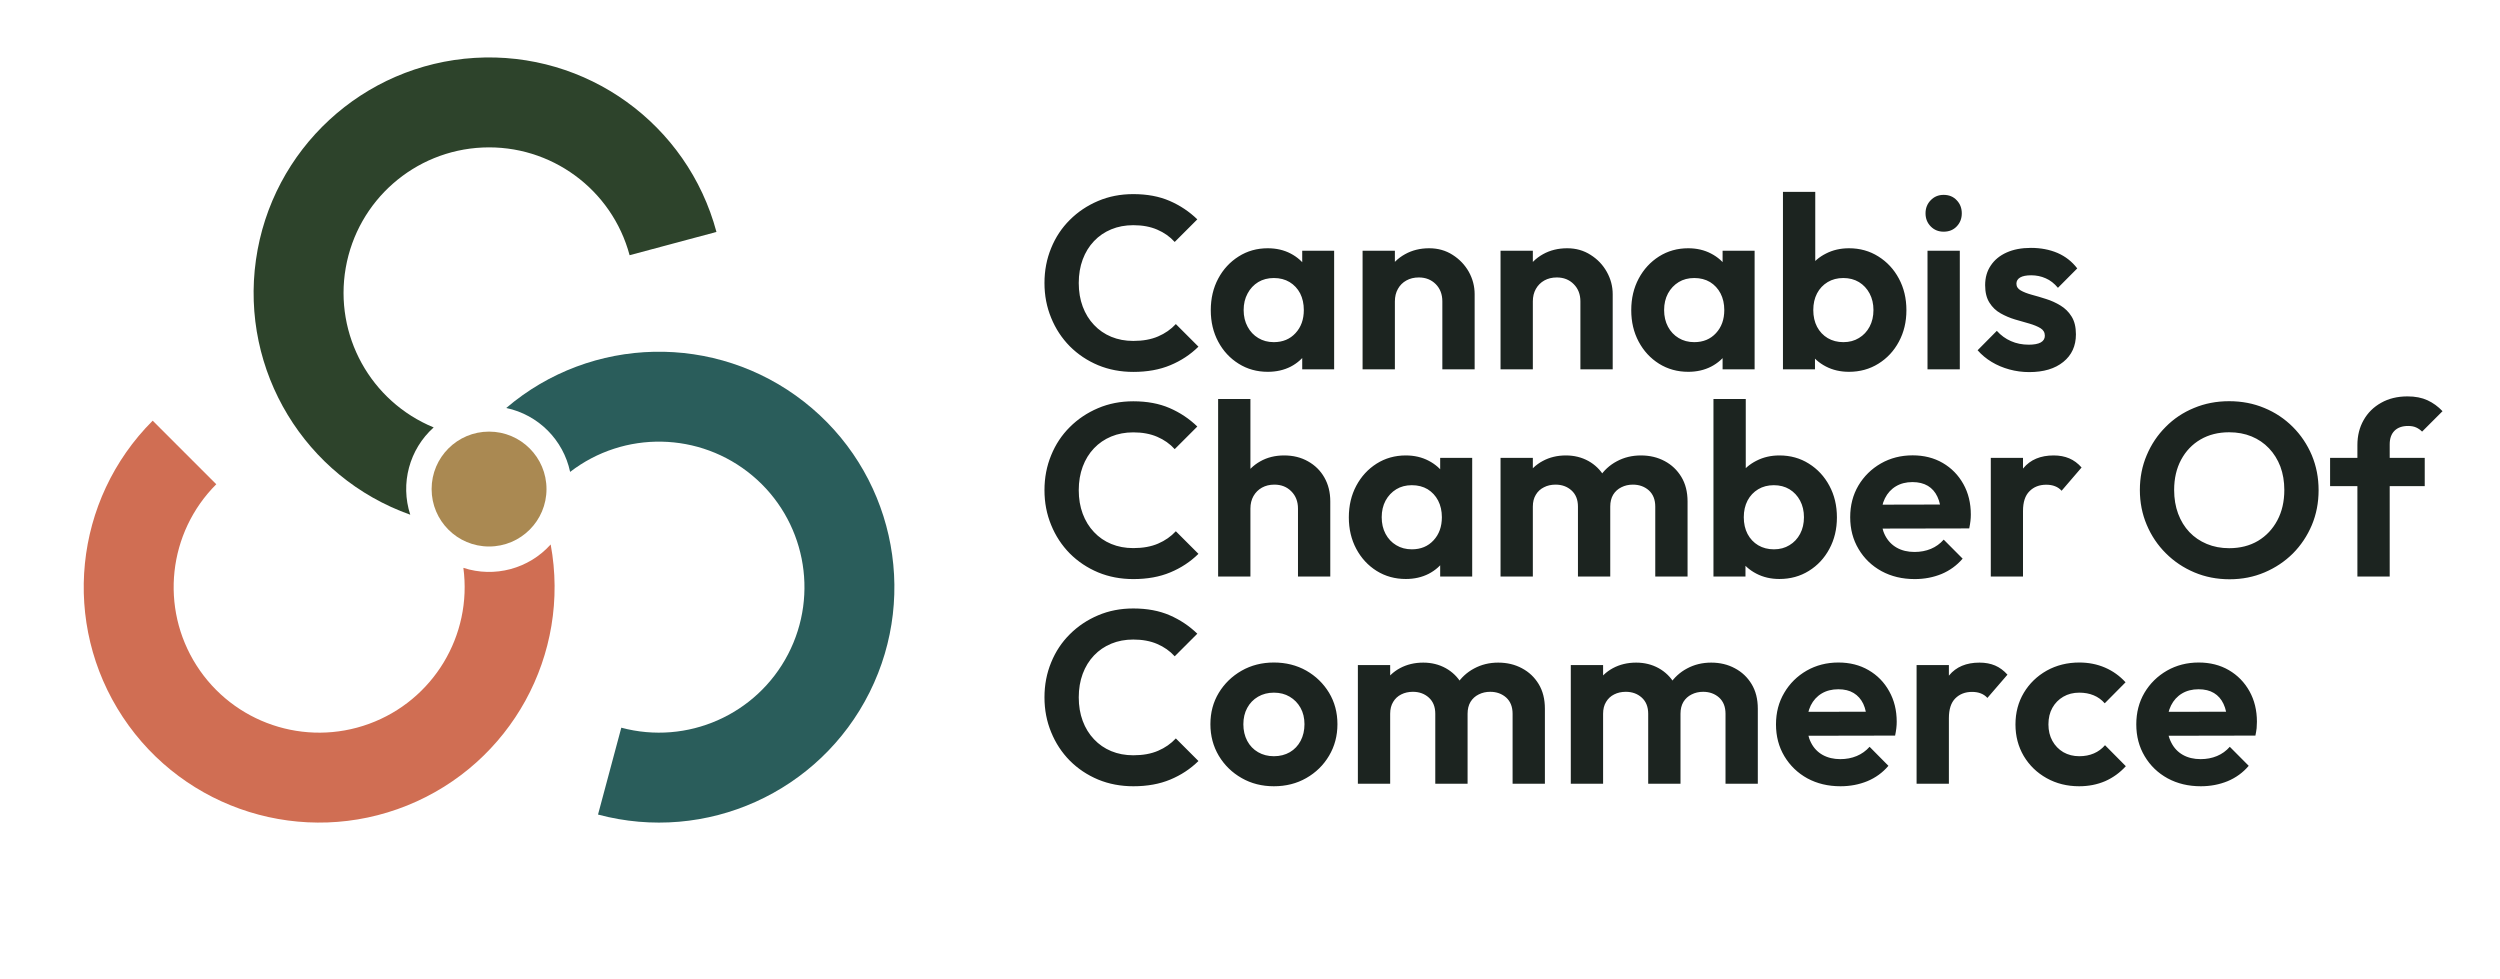
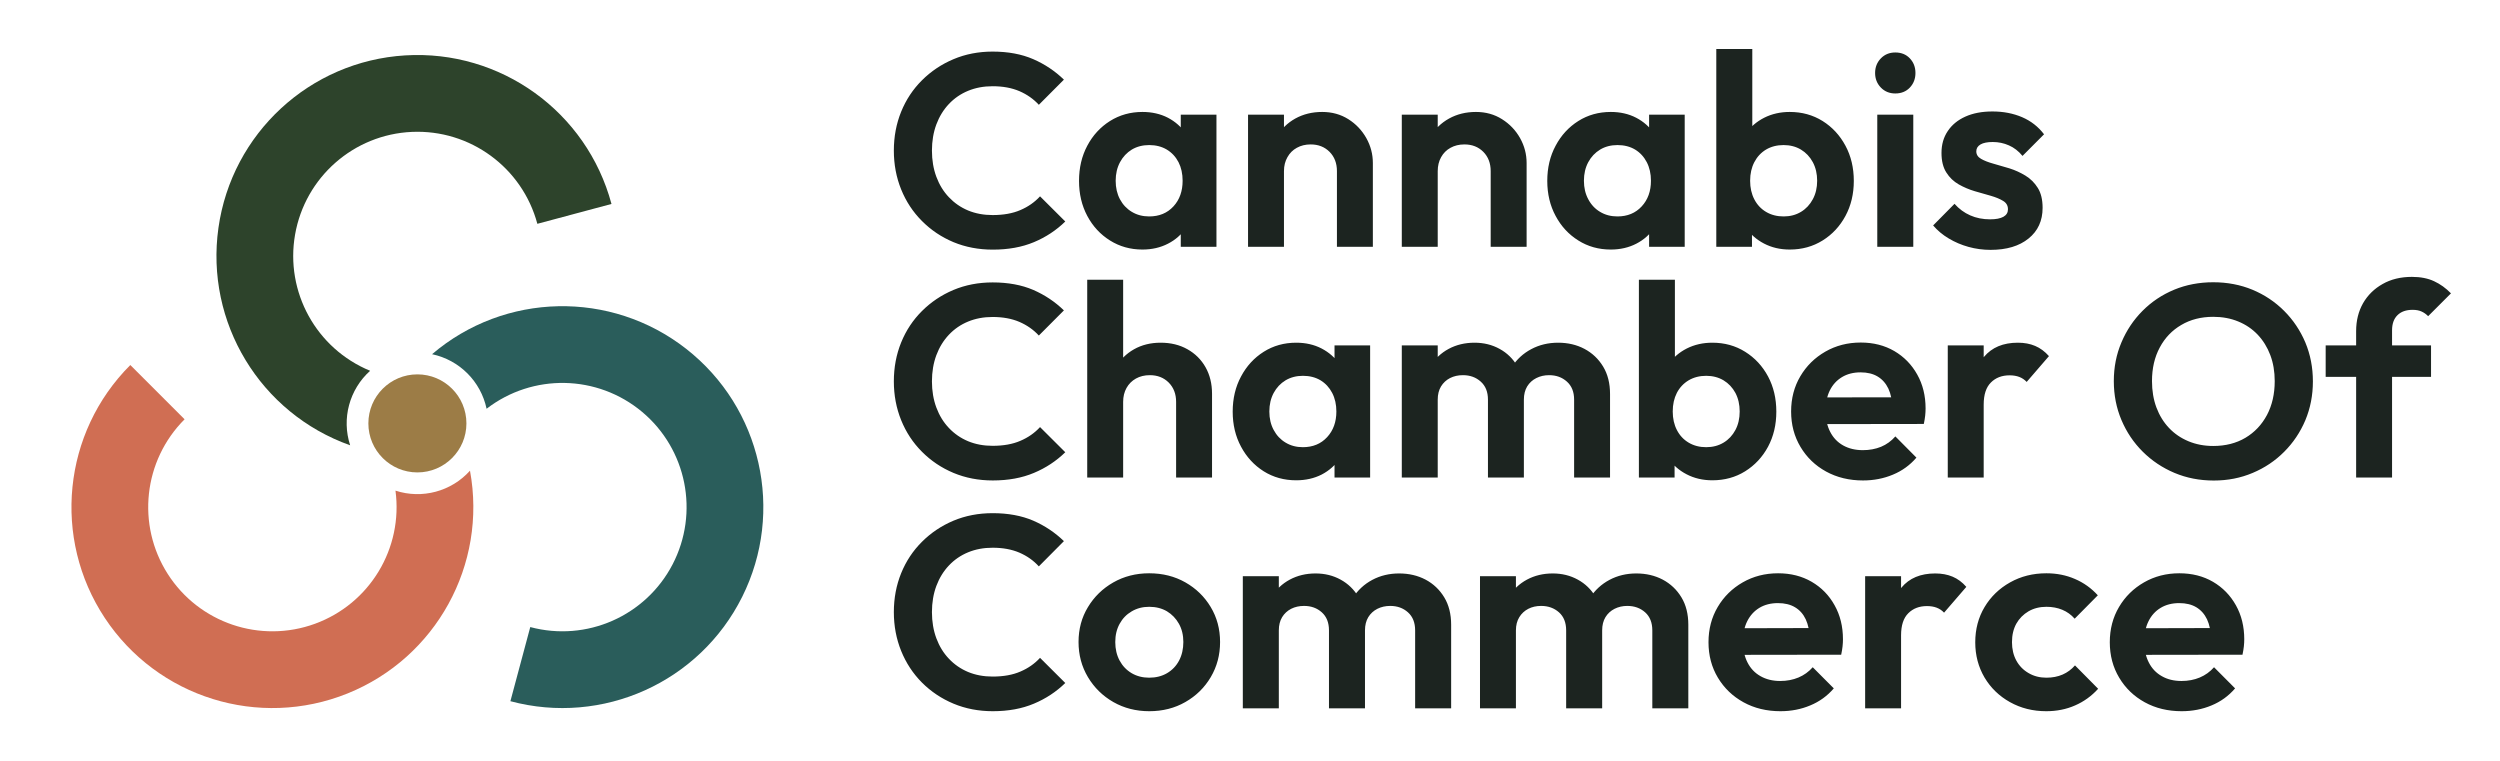
- <svg xmlns="http://www.w3.org/2000/svg" viewBox="-19.33 -19.33 2654.76 1038.66">
+ <svg xmlns="http://www.w3.org/2000/svg" viewBox="-19.33 -26.79 3110.53 945.85">
  <path d="M 416.33 527.25 A 250 250 0 1 1 741.48 226.97 L 649.25 251.68 A 154.51 154.51 0 1 0 441.18 434.55 A 88 88 0 0 0 416.33 527.25 Z" fill="#2D432B" />
  <path d="M 518.24 413.91 A 250 250 0 1 1 615.71 845.65 L 640.43 753.41 A 154.51 154.51 0 1 0 586.09 481.79 A 88 88 0 0 0 518.24 413.91 Z" fill="#2A5D5B" />
  <path d="M 565.44 558.84 A 250 250 0 1 1 142.8 427.39 L 210.33 494.91 A 154.51 154.51 0 1 0 472.73 583.67 A 88 88 0 0 0 565.44 558.84 Z" fill="#D06E53" />
-   <path d="M 439 500 A 61 61 0 1 1 561 500 A 61 61 0 1 1 439 500 Z" fill="#AA8952" />
-   <path d="M1184.2 375.6Q1164.0 375.6 1146.8 368.5Q1129.6 361.3 1116.7 348.4Q1103.9 335.4 1096.9 318.2Q1089.8 301.0 1089.8 281.2Q1089.8 261.3 1096.9 244.1Q1103.9 226.9 1116.7 214.2Q1129.5 201.4 1146.7 194.1Q1163.8 186.8 1184.1 186.8Q1206.1 186.8 1222.7 194.0Q1239.3 201.2 1252.1 213.6L1228.1 237.6Q1220.5 229.2 1209.5 224.5Q1198.6 219.8 1184.1 219.8Q1171.3 219.8 1160.7 224.2Q1150.1 228.6 1142.4 236.7Q1134.6 244.9 1130.4 256.2Q1126.2 267.5 1126.2 281.2Q1126.2 294.9 1130.4 306.2Q1134.6 317.5 1142.4 325.7Q1150.1 333.9 1160.7 338.3Q1171.3 342.7 1184.1 342.7Q1199.5 342.7 1210.5 337.9Q1221.5 333.2 1229.3 324.8L1253.3 348.8Q1240.5 361.4 1223.4 368.5Q1206.4 375.6 1184.2 375.6Z M1326.9 375.5Q1309.7 375.5 1296.0 366.9Q1282.2 358.3 1274.3 343.5Q1266.4 328.7 1266.4 310.1Q1266.4 291.3 1274.3 276.5Q1282.2 261.7 1296.0 253.0Q1309.7 244.3 1326.9 244.3Q1340.5 244.3 1351.2 249.9Q1361.8 255.4 1368.3 265.1Q1374.8 274.9 1375.3 287.2V332.6Q1374.8 345.0 1368.4 354.7Q1362.0 364.4 1351.3 370.0Q1340.5 375.5 1326.9 375.5ZM1333.3 344.0Q1347.6 344.0 1356.4 334.4Q1365.2 324.9 1365.2 309.9Q1365.2 299.9 1361.3 292.2Q1357.3 284.6 1350.1 280.2Q1342.9 275.9 1333.4 275.9Q1324.0 275.9 1316.8 280.2Q1309.6 284.6 1305.5 292.3Q1301.3 300.0 1301.3 309.9Q1301.3 319.9 1305.5 327.6Q1309.6 335.3 1316.8 339.6Q1324.0 344.0 1333.3 344.0ZM1363.5 372.9V339.1L1369.0 308.4L1363.5 277.9V246.9H1397.4V372.9Z M1512.3 372.9V300.7Q1512.3 289.5 1505.3 282.4Q1498.2 275.3 1487.3 275.3Q1479.8 275.3 1474.1 278.5Q1468.3 281.7 1465.1 287.5Q1461.9 293.2 1461.9 300.7L1448.5 293.8Q1448.5 279.2 1454.9 268.0Q1461.3 256.9 1472.7 250.6Q1484.0 244.3 1498.3 244.3Q1512.3 244.3 1523.2 251.3Q1534.1 258.2 1540.4 269.3Q1546.6 280.5 1546.6 293.1V372.9ZM1427.6 372.9V246.9H1461.9V372.9Z M1658.9 372.9V300.7Q1658.9 289.5 1651.8 282.4Q1644.8 275.3 1633.8 275.3Q1626.4 275.3 1620.6 278.5Q1614.9 281.7 1611.6 287.5Q1608.4 293.2 1608.4 300.7L1595.1 293.8Q1595.1 279.2 1601.5 268.0Q1607.9 256.9 1619.2 250.6Q1630.5 244.3 1644.9 244.3Q1658.8 244.3 1669.7 251.3Q1680.7 258.2 1686.9 269.3Q1693.2 280.5 1693.2 293.1V372.9ZM1574.1 372.9V246.9H1608.4V372.9Z M1773.4 375.5Q1756.2 375.5 1742.4 366.9Q1728.7 358.3 1720.8 343.5Q1712.9 328.7 1712.9 310.1Q1712.9 291.3 1720.8 276.5Q1728.7 261.7 1742.4 253.0Q1756.2 244.3 1773.4 244.3Q1786.9 244.3 1797.6 249.9Q1808.3 255.4 1814.8 265.1Q1821.3 274.9 1821.7 287.2V332.6Q1821.3 345.0 1814.9 354.7Q1808.5 364.4 1797.7 370.0Q1786.9 375.5 1773.4 375.5ZM1779.8 344.0Q1794.1 344.0 1802.9 334.4Q1811.7 324.9 1811.7 309.9Q1811.7 299.9 1807.7 292.2Q1803.7 284.6 1796.6 280.2Q1789.4 275.9 1779.8 275.9Q1770.4 275.9 1763.3 280.2Q1756.1 284.6 1751.9 292.3Q1747.8 300.0 1747.8 309.9Q1747.8 319.9 1751.9 327.6Q1756.0 335.3 1763.2 339.6Q1770.4 344.0 1779.8 344.0ZM1809.9 372.9V339.1L1815.4 308.4L1809.9 277.9V246.9H1843.9V372.9Z M1944.1 375.5Q1930.4 375.5 1919.5 369.8Q1908.5 364.1 1902.0 354.2Q1895.4 344.4 1894.9 332.0V287.2Q1895.4 274.9 1902.1 265.1Q1908.7 255.4 1919.7 249.9Q1930.6 244.3 1944.1 244.3Q1961.5 244.3 1975.3 253.0Q1989.2 261.7 1997.1 276.5Q2005.1 291.3 2005.1 310.1Q2005.1 328.7 1997.1 343.5Q1989.2 358.3 1975.3 366.9Q1961.5 375.5 1944.1 375.5ZM1874.0 372.9V184.4H1908.3V277.9L1902.5 308.4L1908.0 339.1V372.9ZM1938.2 344.0Q1947.6 344.0 1954.7 339.6Q1961.9 335.3 1966.0 327.6Q1970.1 319.9 1970.1 309.9Q1970.1 300.0 1966.0 292.3Q1961.9 284.6 1954.7 280.2Q1947.5 275.9 1938.1 275.9Q1928.7 275.9 1921.5 280.2Q1914.2 284.6 1910.2 292.2Q1906.2 299.9 1906.2 309.9Q1906.2 320.0 1910.2 327.7Q1914.3 335.4 1921.5 339.7Q1928.8 344.0 1938.2 344.0Z M2027.5 372.9V246.9H2061.8V372.9ZM2044.6 226.7Q2036.4 226.7 2030.9 221.1Q2025.4 215.5 2025.4 207.2Q2025.4 198.9 2030.9 193.3Q2036.4 187.6 2044.6 187.6Q2053.2 187.6 2058.5 193.3Q2063.9 198.9 2063.9 207.2Q2063.9 215.5 2058.5 221.1Q2053.2 226.7 2044.6 226.7Z M2135.5 375.8Q2124.7 375.8 2114.5 373.0Q2104.2 370.2 2095.6 365.0Q2087.0 359.8 2080.7 352.6L2101.1 332.0Q2107.6 339.2 2116.1 342.9Q2124.6 346.7 2135.1 346.7Q2143.4 346.7 2147.8 344.3Q2152.1 341.8 2152.1 337.2Q2152.1 332.0 2147.5 329.2Q2142.9 326.4 2135.7 324.3Q2128.4 322.2 2120.4 319.9Q2112.4 317.5 2105.1 313.4Q2097.8 309.3 2093.3 302.1Q2088.7 294.9 2088.7 283.5Q2088.7 271.4 2094.7 262.6Q2100.6 253.7 2111.5 248.8Q2122.4 243.9 2137.3 243.9Q2152.9 243.9 2165.6 249.3Q2178.2 254.8 2186.5 265.7L2166.0 286.3Q2160.2 279.3 2153.0 276.2Q2145.8 273.0 2137.6 273.0Q2129.9 273.0 2125.9 275.3Q2121.9 277.7 2121.9 281.9Q2121.9 286.5 2126.5 289.1Q2131.0 291.7 2138.3 293.7Q2145.5 295.6 2153.5 298.2Q2161.5 300.7 2168.7 305.1Q2176.0 309.5 2180.5 316.8Q2185.1 324.1 2185.1 335.7Q2185.1 354.2 2171.7 365.0Q2158.4 375.8 2135.5 375.8Z" fill="#1C2420" />
-   <path d="M1184.2 595.6Q1164.0 595.6 1146.8 588.5Q1129.6 581.3 1116.7 568.4Q1103.9 555.4 1096.9 538.2Q1089.8 521.0 1089.8 501.2Q1089.8 481.3 1096.9 464.1Q1103.9 446.9 1116.7 434.2Q1129.5 421.4 1146.7 414.1Q1163.8 406.8 1184.1 406.8Q1206.1 406.8 1222.7 414.0Q1239.3 421.2 1252.1 433.6L1228.1 457.6Q1220.5 449.2 1209.5 444.5Q1198.6 439.8 1184.1 439.8Q1171.3 439.8 1160.7 444.2Q1150.1 448.6 1142.4 456.7Q1134.6 464.9 1130.4 476.2Q1126.2 487.5 1126.2 501.2Q1126.2 514.9 1130.4 526.2Q1134.6 537.5 1142.4 545.7Q1150.1 553.9 1160.7 558.3Q1171.3 562.7 1184.1 562.7Q1199.5 562.7 1210.5 557.9Q1221.5 553.2 1229.3 544.8L1253.3 568.8Q1240.5 581.4 1223.4 588.5Q1206.4 595.6 1184.2 595.6Z M1359.0 592.9V520.7Q1359.0 509.5 1351.9 502.4Q1344.9 495.3 1333.9 495.3Q1326.5 495.3 1320.7 498.5Q1315.0 501.7 1311.7 507.5Q1308.5 513.2 1308.5 520.7L1295.2 513.8Q1295.2 499.2 1301.4 488.0Q1307.7 476.9 1318.9 470.6Q1330.0 464.3 1344.3 464.3Q1358.7 464.3 1369.7 470.6Q1380.8 476.8 1387.0 487.7Q1393.3 498.7 1393.3 513.1V592.9ZM1274.2 592.9V404.4H1308.5V592.9Z M1473.5 595.5Q1456.3 595.5 1442.5 586.9Q1428.8 578.3 1420.9 563.5Q1413.0 548.7 1413.0 530.1Q1413.0 511.3 1420.9 496.5Q1428.8 481.7 1442.5 473.0Q1456.3 464.3 1473.5 464.3Q1487.0 464.3 1497.7 469.9Q1508.4 475.4 1514.9 485.1Q1521.4 494.8 1521.8 507.2V552.6Q1521.4 565.0 1515.0 574.7Q1508.6 584.4 1497.8 590.0Q1487.0 595.5 1473.5 595.5ZM1479.9 564.0Q1494.2 564.0 1503.0 554.4Q1511.8 544.9 1511.8 529.9Q1511.8 519.9 1507.8 512.2Q1503.8 504.6 1496.7 500.2Q1489.5 495.9 1479.9 495.9Q1470.5 495.9 1463.4 500.2Q1456.2 504.6 1452.0 512.3Q1447.9 520.0 1447.9 529.9Q1447.9 539.9 1452.0 547.6Q1456.1 555.3 1463.3 559.6Q1470.5 564.0 1479.9 564.0ZM1510.0 592.9V559.1L1515.5 528.4L1510.0 497.9V466.9H1544.0V592.9Z M1574.1 592.9V466.9H1608.4V592.9ZM1656.3 592.9V518.6Q1656.3 507.6 1649.4 501.4Q1642.6 495.3 1632.5 495.3Q1625.6 495.3 1620.2 498.1Q1614.7 500.8 1611.6 506.0Q1608.4 511.2 1608.4 518.6L1595.1 512.1Q1595.1 497.4 1601.5 486.8Q1607.9 476.1 1618.9 470.2Q1629.8 464.3 1643.5 464.3Q1656.7 464.3 1667.4 470.2Q1678.0 476.1 1684.3 486.7Q1690.6 497.3 1690.6 512.0V592.9ZM1738.4 592.9V518.6Q1738.4 507.6 1731.6 501.4Q1724.7 495.3 1714.6 495.3Q1707.9 495.3 1702.4 498.1Q1696.9 500.8 1693.7 506.0Q1690.6 511.2 1690.6 518.6L1670.9 514.0Q1671.9 498.7 1679.0 487.6Q1686.1 476.6 1697.6 470.5Q1709.1 464.3 1723.2 464.3Q1737.2 464.3 1748.4 470.3Q1759.5 476.2 1766.1 487.1Q1772.7 498.0 1772.7 513.2V592.9Z M1870.2 595.5Q1856.6 595.5 1845.7 589.8Q1834.7 584.1 1828.2 574.2Q1821.6 564.3 1821.1 552.0V507.2Q1821.6 494.8 1828.3 485.1Q1834.9 475.4 1845.9 469.9Q1856.8 464.3 1870.2 464.3Q1887.7 464.3 1901.5 473.0Q1915.4 481.7 1923.3 496.5Q1931.3 511.3 1931.3 530.1Q1931.3 548.7 1923.3 563.5Q1915.4 578.3 1901.5 586.9Q1887.7 595.5 1870.2 595.5ZM1800.2 592.9V404.4H1834.5V497.9L1828.7 528.4L1834.2 559.1V592.9ZM1864.4 564.0Q1873.8 564.0 1880.9 559.6Q1888.1 555.3 1892.2 547.6Q1896.3 539.9 1896.3 529.9Q1896.3 520.0 1892.2 512.3Q1888.1 504.6 1880.9 500.2Q1873.7 495.9 1864.3 495.9Q1854.9 495.9 1847.7 500.2Q1840.4 504.6 1836.4 512.2Q1832.4 519.9 1832.4 529.9Q1832.4 540.0 1836.4 547.7Q1840.5 555.4 1847.7 559.7Q1855.0 564.0 1864.4 564.0Z M2013.9 595.6Q1994.2 595.6 1978.7 587.2Q1963.2 578.7 1954.3 563.7Q1945.4 548.8 1945.4 529.9Q1945.4 511.1 1954.1 496.3Q1962.9 481.5 1978.0 472.8Q1993.1 464.2 2011.7 464.2Q2029.8 464.2 2043.7 472.3Q2057.6 480.4 2065.6 494.7Q2073.5 508.9 2073.5 527.1Q2073.5 530.4 2073.1 533.9Q2072.7 537.4 2071.8 541.8L1965.8 542.0V516.6L2055.9 516.4L2042.0 526.9Q2041.6 515.6 2038.0 508.1Q2034.5 500.6 2027.9 496.6Q2021.2 492.6 2011.5 492.6Q2001.4 492.6 1993.9 497.1Q1986.4 501.6 1982.3 509.8Q1978.2 518.0 1978.2 529.4Q1978.2 540.9 1982.5 549.3Q1986.9 557.8 1994.9 562.3Q2002.9 566.8 2013.7 566.8Q2023.2 566.8 2031.1 563.5Q2039.0 560.2 2044.7 553.7L2064.8 573.9Q2055.5 584.7 2042.4 590.2Q2029.2 595.6 2013.9 595.6Z M2094.7 592.9V466.9H2128.9V592.9ZM2128.9 523.3 2115.6 514.3Q2118.1 491.3 2129.3 477.8Q2140.5 464.3 2161.5 464.3Q2170.7 464.3 2178.0 467.4Q2185.3 470.5 2191.1 477.1L2169.9 501.8Q2166.9 498.5 2162.9 497.0Q2158.9 495.4 2153.6 495.4Q2142.6 495.4 2135.8 502.3Q2128.9 509.1 2128.9 523.3Z M2348.3 595.8Q2328.2 595.8 2310.9 588.5Q2293.6 581.2 2280.6 568.2Q2267.6 555.3 2260.3 538.0Q2253.0 520.8 2253.0 501.0Q2253.0 481.1 2260.3 464.0Q2267.5 446.9 2280.4 434.0Q2293.2 421.0 2310.5 413.9Q2327.7 406.7 2347.8 406.7Q2368.0 406.7 2385.2 413.9Q2402.4 421.0 2415.4 434.0Q2428.3 446.9 2435.6 464.1Q2442.8 481.4 2442.8 501.2Q2442.8 521.1 2435.6 538.3Q2428.3 555.5 2415.5 568.4Q2402.6 581.2 2385.4 588.5Q2368.2 595.8 2348.3 595.8ZM2347.8 562.8Q2365.3 562.8 2378.5 555.0Q2391.6 547.1 2399.0 533.2Q2406.4 519.3 2406.4 501.0Q2406.4 487.4 2402.2 476.1Q2397.9 464.9 2390.1 456.7Q2382.3 448.5 2371.6 444.1Q2360.9 439.7 2347.8 439.7Q2330.5 439.7 2317.3 447.4Q2304.2 455.1 2296.8 468.9Q2289.4 482.7 2289.4 501.0Q2289.4 514.7 2293.6 526.1Q2297.9 537.6 2305.6 545.7Q2313.3 553.8 2324.1 558.3Q2334.9 562.8 2347.8 562.8Z M2484.0 592.9V453.3Q2484.0 438.4 2490.6 426.8Q2497.2 415.1 2509.2 408.4Q2521.2 401.6 2537.2 401.6Q2549.5 401.6 2558.4 405.7Q2567.3 409.8 2574.4 417.3L2552.7 439.0Q2549.9 436.2 2546.4 434.6Q2542.9 433.0 2537.9 433.0Q2528.5 433.0 2523.4 438.1Q2518.3 443.2 2518.3 452.5V592.9ZM2455.0 496.9V466.9H2555.5V496.9Z" fill="#1C2420" />
-   <path d="M1184.2 815.6Q1164.0 815.6 1146.8 808.5Q1129.6 801.3 1116.7 788.4Q1103.9 775.4 1096.9 758.2Q1089.8 741.0 1089.8 721.2Q1089.8 701.3 1096.9 684.1Q1103.9 666.9 1116.7 654.2Q1129.5 641.4 1146.7 634.1Q1163.8 626.8 1184.1 626.8Q1206.1 626.8 1222.7 634.0Q1239.3 641.2 1252.1 653.6L1228.1 677.6Q1220.5 669.2 1209.5 664.5Q1198.6 659.8 1184.1 659.8Q1171.3 659.8 1160.7 664.2Q1150.1 668.6 1142.4 676.7Q1134.6 684.9 1130.4 696.2Q1126.2 707.5 1126.2 721.2Q1126.2 734.9 1130.4 746.2Q1134.6 757.5 1142.4 765.7Q1150.1 773.9 1160.7 778.3Q1171.3 782.7 1184.1 782.7Q1199.5 782.7 1210.5 777.9Q1221.5 773.2 1229.3 764.8L1253.3 788.8Q1240.5 801.4 1223.4 808.5Q1206.4 815.6 1184.2 815.6Z M1333.4 815.6Q1314.4 815.6 1299.2 806.9Q1283.9 798.2 1274.9 783.2Q1266.0 768.2 1266.0 749.7Q1266.0 731.1 1274.9 716.4Q1283.8 701.7 1299.1 692.9Q1314.4 684.2 1333.4 684.2Q1352.5 684.2 1367.8 692.8Q1383.0 701.5 1392.0 716.3Q1400.9 731.1 1400.9 749.7Q1400.9 768.2 1392.0 783.2Q1383.1 798.2 1367.8 806.9Q1352.6 815.6 1333.4 815.6ZM1333.4 783.7Q1343.0 783.7 1350.4 779.4Q1357.7 775.1 1361.8 767.4Q1365.9 759.6 1365.9 749.7Q1365.9 739.8 1361.7 732.3Q1357.5 724.8 1350.2 720.5Q1343.0 716.2 1333.4 716.2Q1324.0 716.2 1316.6 720.5Q1309.2 724.8 1305.1 732.4Q1301.0 739.9 1301.0 749.8Q1301.0 759.6 1305.1 767.4Q1309.2 775.1 1316.6 779.4Q1324.0 783.7 1333.4 783.7Z M1422.6 812.9V686.9H1456.9V812.9ZM1504.8 812.9V738.6Q1504.8 727.6 1497.9 721.4Q1491.1 715.3 1481.0 715.3Q1474.1 715.3 1468.6 718.1Q1463.2 720.8 1460.1 726.0Q1456.9 731.2 1456.9 738.6L1443.5 732.1Q1443.5 717.4 1450.0 706.8Q1456.4 696.1 1467.3 690.2Q1478.3 684.3 1492.0 684.3Q1505.2 684.3 1515.9 690.2Q1526.5 696.1 1532.8 706.7Q1539.1 717.3 1539.1 732.0V812.9ZM1586.9 812.9V738.6Q1586.9 727.6 1580.1 721.4Q1573.2 715.3 1563.1 715.3Q1556.4 715.3 1550.9 718.1Q1545.4 720.8 1542.2 726.0Q1539.1 731.2 1539.1 738.6L1519.4 734.0Q1520.4 718.7 1527.5 707.6Q1534.6 696.6 1546.1 690.5Q1557.6 684.3 1571.6 684.3Q1585.7 684.3 1596.8 690.3Q1608.0 696.2 1614.6 707.1Q1621.2 718.0 1621.2 733.2V812.9Z M1648.7 812.9V686.9H1683.0V812.9ZM1730.9 812.9V738.6Q1730.9 727.6 1724.0 721.4Q1717.2 715.3 1707.1 715.3Q1700.2 715.3 1694.7 718.1Q1689.3 720.8 1686.2 726.0Q1683.0 731.2 1683.0 738.6L1669.6 732.1Q1669.6 717.4 1676.1 706.8Q1682.5 696.1 1693.4 690.2Q1704.4 684.3 1718.1 684.3Q1731.3 684.3 1742.0 690.2Q1752.6 696.1 1758.9 706.7Q1765.2 717.3 1765.2 732.0V812.9ZM1813.0 812.9V738.6Q1813.0 727.6 1806.2 721.4Q1799.3 715.3 1789.2 715.3Q1782.5 715.3 1777.0 718.1Q1771.5 720.8 1768.3 726.0Q1765.2 731.2 1765.2 738.6L1745.5 734.0Q1746.5 718.7 1753.6 707.6Q1760.7 696.6 1772.2 690.5Q1783.7 684.3 1797.8 684.3Q1811.8 684.3 1822.9 690.3Q1834.1 696.2 1840.7 707.1Q1847.3 718.0 1847.3 733.2V812.9Z M1935.1 815.6Q1915.4 815.6 1899.9 807.2Q1884.5 798.7 1875.5 783.7Q1866.6 768.8 1866.6 749.9Q1866.6 731.1 1875.4 716.3Q1884.1 701.5 1899.2 692.8Q1914.3 684.2 1932.9 684.2Q1951.0 684.2 1964.9 692.3Q1978.9 700.4 1986.8 714.7Q1994.8 728.9 1994.8 747.1Q1994.8 750.4 1994.4 753.9Q1994.0 757.4 1993.1 761.8L1887.1 762.0V736.6L1977.2 736.4L1963.2 746.9Q1962.8 735.6 1959.3 728.1Q1955.7 720.6 1949.1 716.6Q1942.5 712.6 1932.8 712.6Q1922.6 712.6 1915.1 717.1Q1907.6 721.6 1903.5 729.8Q1899.5 738.0 1899.5 749.4Q1899.5 760.9 1903.8 769.3Q1908.1 777.8 1916.1 782.3Q1924.2 786.8 1934.9 786.8Q1944.4 786.8 1952.3 783.5Q1960.2 780.2 1966.0 773.7L1986.0 793.9Q1976.8 804.7 1963.6 810.2Q1950.4 815.6 1935.1 815.6Z M2015.9 812.9V686.9H2050.2V812.9ZM2050.2 743.3 2036.8 734.3Q2039.3 711.3 2050.5 697.8Q2061.7 684.3 2082.7 684.3Q2092.0 684.3 2099.3 687.4Q2106.5 690.5 2112.4 697.1L2091.1 721.8Q2088.1 718.5 2084.1 717.0Q2080.1 715.4 2074.8 715.4Q2063.9 715.4 2057.0 722.3Q2050.2 729.1 2050.2 743.3Z M2188.5 815.6Q2169.4 815.6 2154.0 807.0Q2138.6 798.4 2129.7 783.5Q2120.9 768.5 2120.9 750.0Q2120.9 731.2 2129.8 716.3Q2138.7 701.5 2154.1 692.8Q2169.6 684.2 2188.7 684.2Q2203.5 684.2 2216.0 689.6Q2228.5 695.0 2237.8 705.2L2215.7 727.5Q2210.7 721.8 2203.9 719.0Q2197.1 716.2 2188.7 716.2Q2179.1 716.2 2171.7 720.5Q2164.3 724.8 2160.1 732.3Q2155.9 739.8 2155.9 749.9Q2155.9 759.8 2160.1 767.4Q2164.3 775.0 2171.7 779.4Q2179.2 783.7 2188.7 783.7Q2197.3 783.7 2204.2 780.7Q2211.0 777.8 2216.0 772.0L2238.1 794.3Q2228.6 804.7 2216.1 810.2Q2203.5 815.6 2188.5 815.6Z M2317.7 815.6Q2298.0 815.6 2282.5 807.2Q2267.0 798.7 2258.1 783.7Q2249.2 768.8 2249.2 749.9Q2249.2 731.1 2257.9 716.3Q2266.7 701.5 2281.8 692.8Q2296.9 684.2 2315.5 684.2Q2333.6 684.2 2347.5 692.3Q2361.4 700.4 2369.4 714.7Q2377.3 728.9 2377.3 747.1Q2377.3 750.4 2377.0 753.9Q2376.6 757.4 2375.7 761.8L2269.6 762.0V736.6L2359.7 736.4L2345.8 746.9Q2345.4 735.6 2341.8 728.1Q2338.3 720.6 2331.7 716.6Q2325.1 712.6 2315.3 712.6Q2305.2 712.6 2297.7 717.1Q2290.2 721.6 2286.1 729.8Q2282.0 738.0 2282.0 749.4Q2282.0 760.9 2286.4 769.3Q2290.7 777.8 2298.7 782.3Q2306.7 786.8 2317.5 786.8Q2327.0 786.8 2334.9 783.5Q2342.8 780.2 2348.5 773.7L2368.6 793.9Q2359.4 804.7 2346.2 810.2Q2333.0 815.6 2317.7 815.6Z" fill="#1C2420" />
+   <path d="M 439 500 A 61 61 0 1 1 561 500 A 61 61 0 1 1 439 500 Z" fill="#9C7C46" />
+   <path d="M1215.9 283.8Q1189.5 283.8 1167.0 274.5Q1144.6 265.1 1127.8 248.2Q1111.0 231.4 1101.9 208.9Q1092.8 186.4 1092.8 160.6Q1092.8 134.6 1101.9 112.2Q1111.0 89.8 1127.8 73.1Q1144.5 56.4 1166.9 46.9Q1189.3 37.4 1215.7 37.4Q1244.5 37.4 1266.2 46.8Q1287.8 56.2 1304.4 72.3L1273.2 103.6Q1263.3 92.8 1249.0 86.6Q1234.7 80.5 1215.7 80.5Q1199.0 80.5 1185.2 86.2Q1171.4 91.9 1161.3 102.6Q1151.2 113.3 1145.7 128.0Q1140.2 142.8 1140.2 160.6Q1140.2 178.4 1145.7 193.2Q1151.2 208.0 1161.3 218.6Q1171.4 229.3 1185.2 235.1Q1199.0 240.8 1215.7 240.8Q1235.9 240.8 1250.2 234.6Q1264.6 228.5 1274.7 217.5L1306.1 248.8Q1289.3 265.2 1267.1 274.5Q1244.9 283.8 1215.9 283.8Z M1402.1 283.7Q1379.7 283.7 1361.7 272.4Q1343.8 261.2 1333.5 241.9Q1323.2 222.6 1323.2 198.3Q1323.2 173.8 1333.5 154.5Q1343.8 135.1 1361.7 123.8Q1379.7 112.5 1402.1 112.5Q1419.8 112.5 1433.8 119.7Q1447.7 127.0 1456.2 139.6Q1464.7 152.3 1465.2 168.5V227.7Q1464.7 243.9 1456.3 256.5Q1448.0 269.2 1433.9 276.4Q1419.8 283.7 1402.1 283.7ZM1410.5 242.5Q1429.2 242.5 1440.7 230.0Q1452.1 217.6 1452.1 198.1Q1452.1 185.0 1447.0 175.0Q1441.8 165.0 1432.4 159.3Q1423.0 153.7 1410.5 153.7Q1398.3 153.7 1388.9 159.3Q1379.6 165.0 1374.2 175.0Q1368.8 185.1 1368.8 198.1Q1368.8 211.1 1374.1 221.1Q1379.5 231.2 1388.9 236.8Q1398.3 242.5 1410.5 242.5ZM1449.8 280.3V236.1L1457.0 196.0L1449.8 156.3V115.9H1494.2V280.3Z M1644.1 280.3V186.1Q1644.1 171.4 1634.9 162.1Q1625.7 152.9 1611.4 152.9Q1601.7 152.9 1594.2 157.1Q1586.7 161.2 1582.5 168.8Q1578.2 176.3 1578.2 186.1L1560.8 177.1Q1560.8 157.9 1569.2 143.4Q1577.6 128.9 1592.3 120.7Q1607.1 112.5 1625.8 112.5Q1644.0 112.5 1658.3 121.5Q1672.5 130.5 1680.7 145.1Q1688.8 159.6 1688.8 176.1V280.3ZM1533.5 280.3V115.9H1578.2V280.3Z M1835.4 280.3V186.1Q1835.4 171.4 1826.2 162.1Q1817.0 152.9 1802.7 152.9Q1792.9 152.9 1785.4 157.1Q1777.9 161.2 1773.7 168.8Q1769.5 176.3 1769.5 186.1L1752.1 177.1Q1752.1 157.9 1760.4 143.4Q1768.8 128.9 1783.6 120.7Q1798.4 112.5 1817.1 112.5Q1835.3 112.5 1849.5 121.5Q1863.8 130.5 1872.0 145.1Q1880.1 159.6 1880.1 176.1V280.3ZM1724.8 280.3V115.9H1769.5V280.3Z M1984.8 283.7Q1962.3 283.7 1944.4 272.4Q1926.5 261.2 1916.2 241.9Q1905.8 222.6 1905.8 198.3Q1905.8 173.8 1916.2 154.5Q1926.5 135.1 1944.4 123.8Q1962.3 112.5 1984.8 112.5Q2002.5 112.5 2016.4 119.7Q2030.4 127.0 2038.8 139.6Q2047.3 152.3 2047.9 168.5V227.7Q2047.3 243.9 2039.0 256.5Q2030.6 269.2 2016.6 276.4Q2002.5 283.7 1984.8 283.7ZM1993.1 242.5Q2011.8 242.5 2023.3 230.0Q2034.8 217.6 2034.8 198.1Q2034.8 185.0 2029.6 175.0Q2024.4 165.0 2015.1 159.3Q2005.7 153.7 1993.2 153.7Q1980.9 153.7 1971.6 159.3Q1962.2 165.0 1956.8 175.0Q1951.4 185.1 1951.4 198.1Q1951.4 211.1 1956.8 221.1Q1962.1 231.2 1971.5 236.8Q1980.9 242.5 1993.1 242.5ZM2032.5 280.3V236.1L2039.7 196.0L2032.5 156.3V115.9H2076.8V280.3Z M2207.5 283.7Q2189.7 283.7 2175.4 276.2Q2161.2 268.8 2152.6 255.9Q2144.0 243.0 2143.4 226.8V168.5Q2144.0 152.3 2152.7 139.6Q2161.4 127.0 2175.7 119.7Q2190.0 112.5 2207.5 112.5Q2230.3 112.5 2248.4 123.8Q2266.4 135.1 2276.8 154.5Q2287.2 173.8 2287.2 198.3Q2287.2 222.6 2276.8 241.9Q2266.4 261.2 2248.4 272.4Q2230.3 283.7 2207.5 283.7ZM2116.1 280.3V34.2H2160.9V156.3L2153.3 196.0L2160.5 236.1V280.3ZM2199.9 242.5Q2212.1 242.5 2221.5 236.8Q2230.8 231.2 2236.2 221.1Q2241.6 211.1 2241.6 198.1Q2241.6 185.1 2236.2 175.0Q2230.8 165.0 2221.4 159.3Q2212.0 153.7 2199.8 153.7Q2187.5 153.7 2178.0 159.3Q2168.6 165.0 2163.4 175.0Q2158.2 185.0 2158.2 198.1Q2158.2 211.2 2163.4 221.2Q2168.6 231.3 2178.1 236.9Q2187.6 242.5 2199.9 242.5Z M2316.4 280.3V115.9H2361.2V280.3ZM2338.8 89.5Q2328.0 89.5 2320.9 82.2Q2313.7 74.8 2313.7 64.0Q2313.7 53.2 2320.9 45.8Q2328.0 38.5 2338.8 38.5Q2350.0 38.5 2356.9 45.8Q2363.9 53.2 2363.9 64.0Q2363.9 74.8 2356.9 82.2Q2350.0 89.5 2338.8 89.5Z M2457.4 284.1Q2443.3 284.1 2429.9 280.4Q2416.6 276.7 2405.3 269.9Q2394.0 263.2 2385.9 253.7L2412.5 226.8Q2420.9 236.3 2432.1 241.2Q2443.2 246.1 2456.8 246.1Q2467.7 246.1 2473.4 242.9Q2479.0 239.7 2479.0 233.6Q2479.0 226.8 2473.0 223.2Q2467.0 219.5 2457.6 216.8Q2448.1 214.2 2437.7 211.1Q2427.2 208.0 2417.7 202.6Q2408.2 197.2 2402.3 187.8Q2396.3 178.4 2396.3 163.5Q2396.3 147.8 2404.1 136.3Q2411.8 124.7 2426.0 118.3Q2440.2 111.9 2459.7 111.9Q2480.0 111.9 2496.6 119.0Q2513.1 126.1 2523.9 140.3L2497.1 167.2Q2489.7 158.2 2480.2 154.1Q2470.8 149.9 2460.1 149.9Q2450.1 149.9 2444.9 152.9Q2439.6 156.0 2439.6 161.5Q2439.6 167.5 2445.6 170.9Q2451.5 174.3 2461.0 176.9Q2470.4 179.5 2480.9 182.7Q2491.3 186.0 2500.7 191.7Q2510.2 197.5 2516.1 207.0Q2522.1 216.5 2522.1 231.8Q2522.1 255.9 2504.6 270.0Q2487.2 284.1 2457.4 284.1Z" fill="#1C2420" />
+   <path d="M1215.9 571.0Q1189.5 571.0 1167.0 561.6Q1144.6 552.2 1127.8 535.3Q1111.0 518.5 1101.9 496.0Q1092.8 473.5 1092.8 447.7Q1092.8 421.7 1101.9 399.3Q1111.0 376.9 1127.8 360.2Q1144.5 343.5 1166.9 334.0Q1189.3 324.6 1215.7 324.6Q1244.5 324.6 1266.2 333.9Q1287.8 343.3 1304.4 359.4L1273.2 390.7Q1263.3 379.9 1249.0 373.7Q1234.7 367.6 1215.7 367.6Q1199.0 367.6 1185.2 373.3Q1171.4 379.0 1161.3 389.7Q1151.2 400.4 1145.7 415.1Q1140.2 429.9 1140.2 447.7Q1140.2 465.5 1145.7 480.3Q1151.2 495.1 1161.3 505.7Q1171.4 516.4 1185.2 522.2Q1199.0 527.9 1215.7 527.9Q1235.9 527.9 1250.2 521.7Q1264.6 515.6 1274.7 504.6L1306.1 535.9Q1289.3 552.3 1267.1 561.6Q1244.9 571.0 1215.9 571.0Z M1444.0 567.4V473.2Q1444.0 458.5 1434.8 449.2Q1425.6 440.0 1411.3 440.0Q1401.5 440.0 1394.0 444.2Q1386.5 448.4 1382.3 455.9Q1378.1 463.4 1378.1 473.2L1360.7 464.2Q1360.7 445.0 1368.9 430.5Q1377.1 416.0 1391.6 407.8Q1406.1 399.6 1424.8 399.6Q1443.6 399.6 1458.0 407.7Q1472.5 415.8 1480.6 430.1Q1488.7 444.4 1488.7 463.2V567.4ZM1333.4 567.4V321.3H1378.1V567.4Z M1593.4 570.8Q1570.9 570.8 1553.0 559.6Q1535.1 548.3 1524.8 529.0Q1514.4 509.7 1514.4 485.4Q1514.4 460.9 1524.8 441.6Q1535.1 422.2 1553.0 410.9Q1570.9 399.6 1593.4 399.6Q1611.1 399.6 1625.0 406.8Q1639.0 414.1 1647.5 426.7Q1655.9 439.4 1656.5 455.6V514.8Q1655.9 531.0 1647.6 543.6Q1639.2 556.3 1625.2 563.6Q1611.1 570.8 1593.4 570.8ZM1601.7 529.6Q1620.4 529.6 1631.9 517.1Q1643.4 504.7 1643.4 485.2Q1643.4 472.1 1638.2 462.1Q1633.0 452.1 1623.7 446.4Q1614.3 440.8 1601.8 440.8Q1589.6 440.8 1580.2 446.4Q1570.8 452.1 1565.4 462.1Q1560.0 472.2 1560.0 485.2Q1560.0 498.2 1565.4 508.2Q1570.8 518.3 1580.2 523.9Q1589.6 529.6 1601.7 529.6ZM1641.1 567.4V523.2L1648.3 483.1L1641.1 443.4V403.0H1685.4V567.4Z M1724.8 567.4V403.0H1769.5V567.4ZM1832.0 567.4V470.4Q1832.0 456.0 1823.0 448.0Q1814.1 440.0 1800.9 440.0Q1791.9 440.0 1784.8 443.6Q1777.8 447.2 1773.6 454.0Q1769.5 460.8 1769.5 470.4L1752.1 461.9Q1752.1 442.7 1760.4 428.9Q1768.8 415.0 1783.1 407.3Q1797.4 399.6 1815.3 399.6Q1832.6 399.6 1846.5 407.3Q1860.4 414.9 1868.5 428.7Q1876.7 442.6 1876.7 461.8V567.4ZM1939.2 567.4V470.4Q1939.2 456.0 1930.2 448.0Q1921.3 440.0 1908.1 440.0Q1899.3 440.0 1892.2 443.6Q1885.0 447.2 1880.8 454.0Q1876.7 460.8 1876.7 470.4L1851.1 464.3Q1852.4 444.4 1861.6 430.0Q1870.8 415.6 1885.9 407.6Q1900.9 399.6 1919.3 399.6Q1937.6 399.6 1952.1 407.3Q1966.7 415.1 1975.3 429.3Q1983.9 443.5 1983.9 463.4V567.4Z M2111.2 570.8Q2093.4 570.8 2079.1 563.3Q2064.8 555.9 2056.3 543.0Q2047.7 530.1 2047.1 514.0V455.6Q2047.7 439.4 2056.4 426.7Q2065.1 414.1 2079.4 406.8Q2093.7 399.6 2111.2 399.6Q2134.0 399.6 2152.0 410.9Q2170.1 422.2 2180.5 441.6Q2190.8 460.9 2190.8 485.4Q2190.8 509.7 2180.5 529.0Q2170.1 548.3 2152.0 559.6Q2134.0 570.8 2111.2 570.8ZM2019.8 567.4V321.3H2064.6V443.4L2057.0 483.1L2064.2 523.2V567.4ZM2103.5 529.6Q2115.8 529.6 2125.2 523.9Q2134.5 518.3 2139.9 508.2Q2145.2 498.2 2145.2 485.2Q2145.2 472.2 2139.9 462.1Q2134.5 452.1 2125.1 446.4Q2115.7 440.8 2103.5 440.8Q2091.2 440.8 2081.7 446.4Q2072.2 452.1 2067.0 462.1Q2061.9 472.1 2061.9 485.2Q2061.9 498.3 2067.1 508.3Q2072.3 518.4 2081.8 524.0Q2091.3 529.6 2103.5 529.6Z M2298.6 571.0Q2273.0 571.0 2252.7 559.9Q2232.5 548.8 2220.9 529.3Q2209.2 509.8 2209.2 485.2Q2209.2 460.7 2220.7 441.3Q2232.1 422.0 2251.8 410.7Q2271.5 399.4 2295.8 399.4Q2319.4 399.4 2337.6 410.0Q2355.7 420.6 2366.1 439.2Q2376.5 457.7 2376.5 481.4Q2376.5 485.8 2376.0 490.4Q2375.5 495.0 2374.3 500.7L2235.9 500.9V467.7L2353.5 467.5L2335.3 481.2Q2334.8 466.6 2330.2 456.7Q2325.5 446.9 2316.9 441.7Q2308.3 436.5 2295.6 436.5Q2282.3 436.5 2272.5 442.4Q2262.7 448.3 2257.4 458.9Q2252.1 469.6 2252.1 484.5Q2252.1 499.5 2257.8 510.5Q2263.4 521.5 2273.9 527.4Q2284.4 533.3 2298.4 533.3Q2310.8 533.3 2321.1 529.1Q2331.4 524.8 2338.9 516.2L2365.1 542.6Q2353.0 556.7 2335.8 563.8Q2318.6 571.0 2298.6 571.0Z M2404.1 567.4V403.0H2448.8V567.4ZM2448.8 476.6 2431.4 464.9Q2434.6 434.8 2449.2 417.2Q2463.9 399.6 2491.3 399.6Q2503.4 399.6 2512.8 403.6Q2522.3 407.6 2530.0 416.3L2502.3 448.4Q2498.3 444.2 2493.1 442.2Q2487.9 440.2 2481.0 440.2Q2466.7 440.2 2457.8 449.1Q2448.8 458.0 2448.8 476.6Z M2735.1 571.1Q2708.8 571.1 2686.2 561.6Q2663.7 552.1 2646.7 535.2Q2629.7 518.3 2620.2 495.8Q2610.7 473.3 2610.7 447.4Q2610.7 421.5 2620.2 399.2Q2629.6 376.9 2646.4 360.0Q2663.2 343.1 2685.7 333.7Q2708.2 324.4 2734.4 324.4Q2760.7 324.4 2783.2 333.7Q2805.7 343.1 2822.6 360.0Q2839.5 376.9 2849.0 399.3Q2858.4 421.8 2858.4 447.8Q2858.4 473.6 2849.0 496.1Q2839.5 518.5 2822.7 535.3Q2805.9 552.2 2783.5 561.6Q2761.1 571.1 2735.1 571.1ZM2734.4 528.1Q2757.3 528.1 2774.5 517.9Q2791.6 507.7 2801.3 489.5Q2810.9 471.3 2810.9 447.4Q2810.9 429.6 2805.4 415.0Q2799.9 400.4 2789.7 389.6Q2779.5 378.9 2765.5 373.2Q2751.5 367.4 2734.4 367.4Q2711.8 367.4 2694.7 377.5Q2677.5 387.5 2667.9 405.5Q2658.2 423.5 2658.2 447.4Q2658.2 465.3 2663.7 480.2Q2669.3 495.1 2679.4 505.7Q2689.4 516.3 2703.5 522.2Q2717.6 528.1 2734.4 528.1Z M2912.2 567.4V385.2Q2912.2 365.7 2920.8 350.5Q2929.5 335.4 2945.1 326.6Q2960.7 317.7 2981.6 317.7Q2997.6 317.7 3009.2 323.1Q3020.8 328.5 3030.2 338.2L3001.8 366.6Q2998.1 362.8 2993.6 360.8Q2989.1 358.7 2982.5 358.7Q2970.3 358.7 2963.6 365.4Q2956.9 372.0 2956.9 384.2V567.4ZM2874.3 442.1V403.0H3005.4V442.1Z" fill="#1C2420" />
+   <path d="M1215.9 858.1Q1189.5 858.1 1167.0 848.7Q1144.6 839.3 1127.8 822.5Q1111.0 805.6 1101.9 783.1Q1092.8 760.6 1092.8 734.8Q1092.8 708.8 1101.9 686.4Q1111.0 664.0 1127.8 647.3Q1144.5 630.6 1166.9 621.1Q1189.3 611.7 1215.7 611.7Q1244.5 611.7 1266.2 621.0Q1287.8 630.4 1304.4 646.5L1273.2 677.9Q1263.3 667.0 1249.0 660.8Q1234.7 654.7 1215.7 654.7Q1199.0 654.7 1185.2 660.4Q1171.4 666.1 1161.3 676.8Q1151.2 687.5 1145.7 702.2Q1140.2 717.0 1140.2 734.8Q1140.2 752.6 1145.7 767.4Q1151.2 782.2 1161.3 792.8Q1171.4 803.5 1185.2 809.3Q1199.0 815.0 1215.7 815.0Q1235.9 815.0 1250.2 808.8Q1264.6 802.7 1274.7 791.7L1306.1 823.0Q1289.3 839.4 1267.1 848.7Q1244.9 858.1 1215.9 858.1Z M1410.6 858.1Q1385.9 858.1 1365.9 846.7Q1346.0 835.3 1334.3 815.7Q1322.6 796.1 1322.6 772.0Q1322.6 747.8 1334.3 728.6Q1345.9 709.3 1365.8 697.9Q1385.8 686.5 1410.5 686.5Q1435.6 686.5 1455.5 697.8Q1475.4 709.1 1487.0 728.4Q1498.7 747.8 1498.7 772.0Q1498.7 796.1 1487.1 815.7Q1475.5 835.3 1455.5 846.7Q1435.6 858.1 1410.6 858.1ZM1410.5 816.4Q1423.1 816.4 1432.7 810.8Q1442.4 805.1 1447.7 795.1Q1453.0 785.0 1453.0 772.0Q1453.0 759.1 1447.5 749.3Q1442.0 739.5 1432.6 733.8Q1423.1 728.2 1410.5 728.2Q1398.3 728.2 1388.7 733.9Q1379.1 739.5 1373.7 749.4Q1368.3 759.2 1368.3 772.1Q1368.3 785.0 1373.7 795.1Q1379.1 805.1 1388.7 810.8Q1398.3 816.4 1410.5 816.4Z M1527.0 854.5V690.1H1571.8V854.5ZM1634.2 854.5V757.5Q1634.2 743.1 1625.3 735.1Q1616.4 727.1 1603.2 727.1Q1594.2 727.1 1587.1 730.7Q1580.0 734.4 1575.9 741.1Q1571.8 747.9 1571.8 757.5L1554.3 749.0Q1554.3 729.8 1562.7 716.0Q1571.1 702.1 1585.4 694.4Q1599.7 686.7 1617.5 686.7Q1634.8 686.7 1648.7 694.4Q1662.6 702.0 1670.8 715.8Q1679.0 729.7 1679.0 748.9V854.5ZM1741.4 854.5V757.5Q1741.4 743.1 1732.5 735.1Q1723.6 727.1 1710.4 727.1Q1701.6 727.1 1694.4 730.7Q1687.2 734.4 1683.1 741.1Q1679.0 747.9 1679.0 757.5L1653.4 751.5Q1654.6 731.5 1663.9 717.1Q1673.1 702.7 1688.1 694.7Q1703.1 686.7 1721.5 686.7Q1739.8 686.7 1754.4 694.4Q1769.0 702.2 1777.6 716.4Q1786.2 730.6 1786.2 750.5V854.5Z M1822.1 854.5V690.1H1866.8V854.5ZM1929.3 854.5V757.5Q1929.3 743.1 1920.4 735.1Q1911.4 727.1 1898.2 727.1Q1889.2 727.1 1882.2 730.7Q1875.1 734.4 1871.0 741.1Q1866.8 747.9 1866.8 757.5L1849.4 749.0Q1849.4 729.8 1857.8 716.0Q1866.2 702.1 1880.5 694.4Q1894.8 686.7 1912.6 686.7Q1929.9 686.7 1943.8 694.4Q1957.7 702.0 1965.9 715.8Q1974.1 729.7 1974.1 748.9V854.5ZM2036.5 854.5V757.5Q2036.5 743.1 2027.6 735.1Q2018.6 727.1 2005.4 727.1Q1996.7 727.1 1989.5 730.7Q1982.3 734.4 1978.2 741.1Q1974.1 747.9 1974.1 757.5L1948.4 751.5Q1949.7 731.5 1958.9 717.1Q1968.2 702.7 1983.2 694.7Q1998.2 686.7 2016.6 686.7Q2034.9 686.7 2049.5 694.4Q2064.1 702.2 2072.7 716.4Q2081.3 730.6 2081.3 750.5V854.5Z M2195.9 858.1Q2170.2 858.1 2150.0 847.0Q2129.8 835.9 2118.1 816.4Q2106.4 796.9 2106.4 772.3Q2106.4 747.8 2117.9 728.4Q2129.3 709.1 2149.0 697.8Q2168.7 686.5 2193.0 686.5Q2216.6 686.5 2234.8 697.1Q2253.0 707.7 2263.3 726.3Q2273.7 744.8 2273.7 768.6Q2273.7 772.9 2273.2 777.5Q2272.7 782.1 2271.5 787.8L2133.2 788.0V754.9L2250.7 754.6L2232.5 768.3Q2232.0 753.7 2227.4 743.8Q2222.8 734.0 2214.1 728.8Q2205.5 723.6 2192.8 723.6Q2179.5 723.6 2169.7 729.5Q2160.0 735.4 2154.6 746.1Q2149.3 756.7 2149.3 771.6Q2149.3 786.6 2155.0 797.6Q2160.6 808.6 2171.1 814.5Q2181.6 820.5 2195.6 820.5Q2208.0 820.5 2218.3 816.2Q2228.6 811.9 2236.1 803.4L2262.3 829.7Q2250.2 843.8 2233.0 850.9Q2215.9 858.1 2195.9 858.1Z M2301.3 854.5V690.1H2346.0V854.5ZM2346.0 763.7 2328.6 752.0Q2331.8 721.9 2346.5 704.3Q2361.1 686.7 2388.5 686.7Q2400.6 686.7 2410.1 690.7Q2419.6 694.7 2427.2 703.4L2399.5 735.5Q2395.6 731.3 2390.3 729.3Q2385.1 727.3 2378.2 727.3Q2363.9 727.3 2355.0 736.2Q2346.0 745.1 2346.0 763.7Z M2526.6 858.1Q2501.7 858.1 2481.5 846.8Q2461.4 835.6 2449.8 816.1Q2438.3 796.5 2438.3 772.4Q2438.3 747.9 2449.9 728.5Q2461.5 709.1 2481.7 697.8Q2501.8 686.5 2526.8 686.5Q2546.1 686.5 2562.4 693.6Q2578.7 700.6 2590.8 713.9L2562.0 743.0Q2555.5 735.6 2546.6 731.9Q2537.7 728.2 2526.8 728.2Q2514.3 728.2 2504.6 733.8Q2494.9 739.5 2489.4 749.2Q2484.0 759.0 2484.0 772.2Q2484.0 785.1 2489.4 795.1Q2494.9 805.1 2504.7 810.7Q2514.4 816.4 2526.8 816.4Q2538.0 816.4 2547.0 812.5Q2555.9 808.6 2562.4 801.1L2591.2 830.2Q2578.9 843.8 2562.5 850.9Q2546.2 858.1 2526.6 858.1Z M2695.1 858.1Q2669.4 858.1 2649.2 847.0Q2629.0 835.9 2617.4 816.4Q2605.7 796.9 2605.7 772.3Q2605.7 747.8 2617.2 728.4Q2628.6 709.1 2648.3 697.8Q2668.0 686.5 2692.2 686.5Q2715.9 686.5 2734.1 697.1Q2752.2 707.7 2762.6 726.3Q2773.0 744.8 2773.0 768.6Q2773.0 772.9 2772.5 777.5Q2772.0 782.1 2770.8 787.8L2632.4 788.0V754.9L2750.0 754.6L2731.8 768.3Q2731.3 753.7 2726.7 743.8Q2722.0 734.0 2713.4 728.8Q2704.8 723.6 2692.1 723.6Q2678.8 723.6 2669.0 729.5Q2659.2 735.4 2653.9 746.1Q2648.6 756.7 2648.6 771.6Q2648.6 786.6 2654.3 797.6Q2659.9 808.6 2670.4 814.5Q2680.8 820.5 2694.9 820.5Q2707.3 820.5 2717.6 816.2Q2727.9 811.9 2735.4 803.4L2761.6 829.7Q2749.5 843.8 2732.3 850.9Q2715.1 858.1 2695.1 858.1Z" fill="#1C2420" />
</svg>
